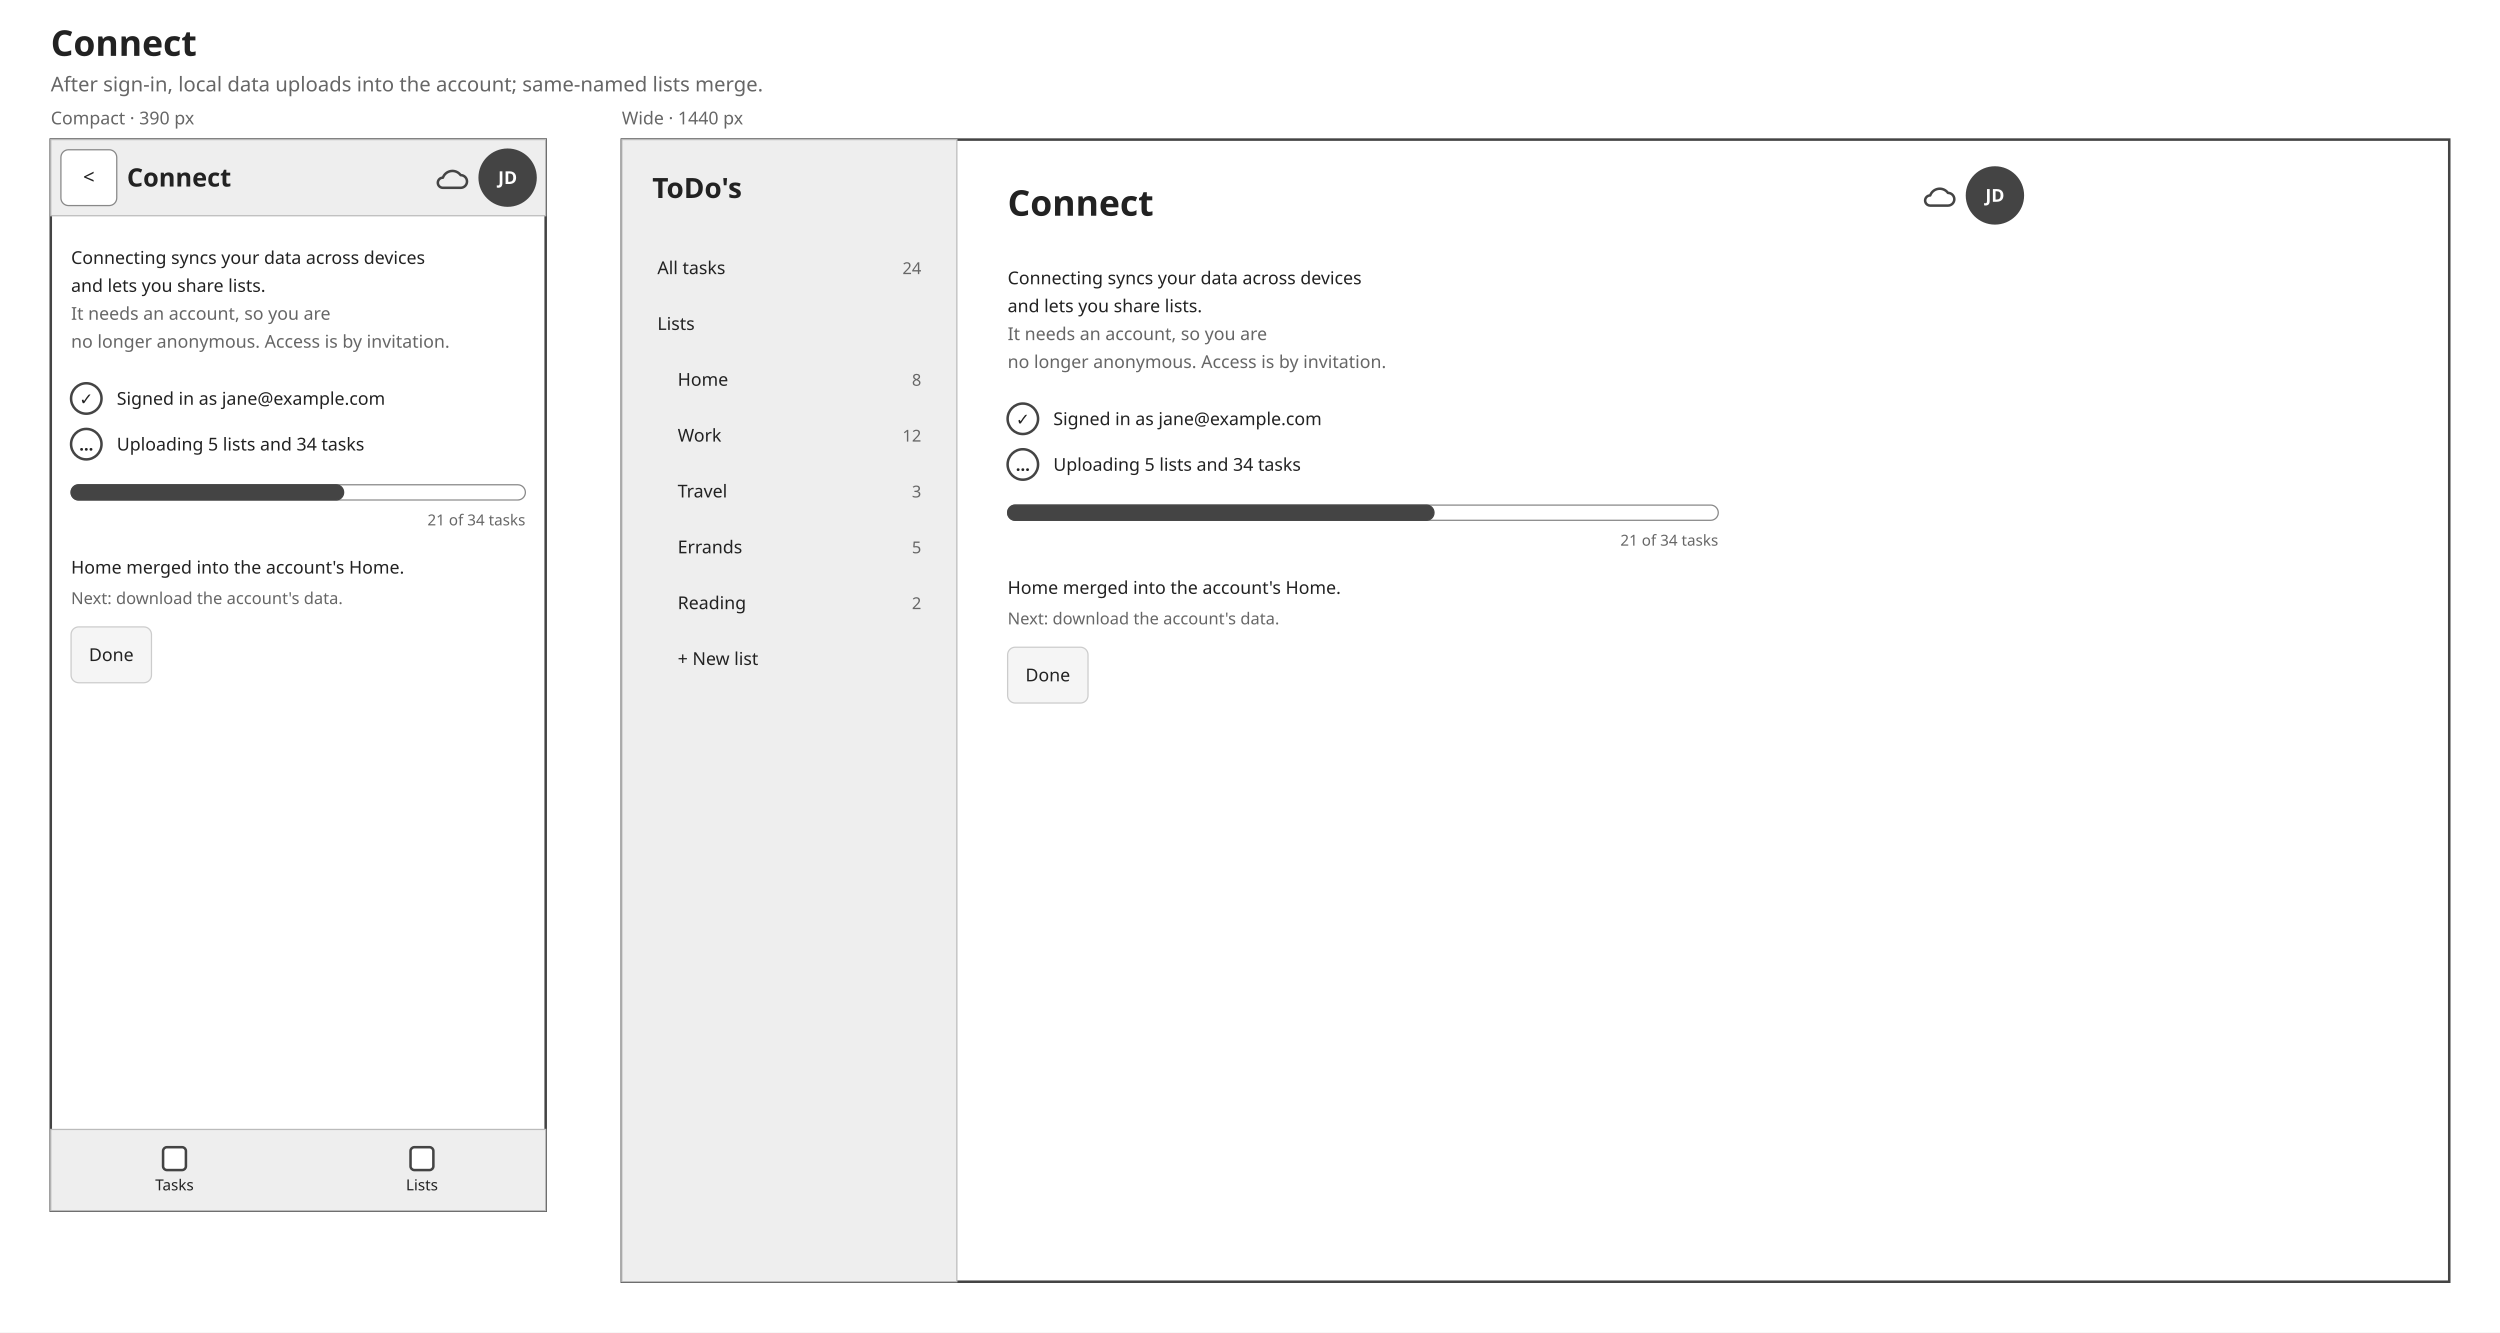
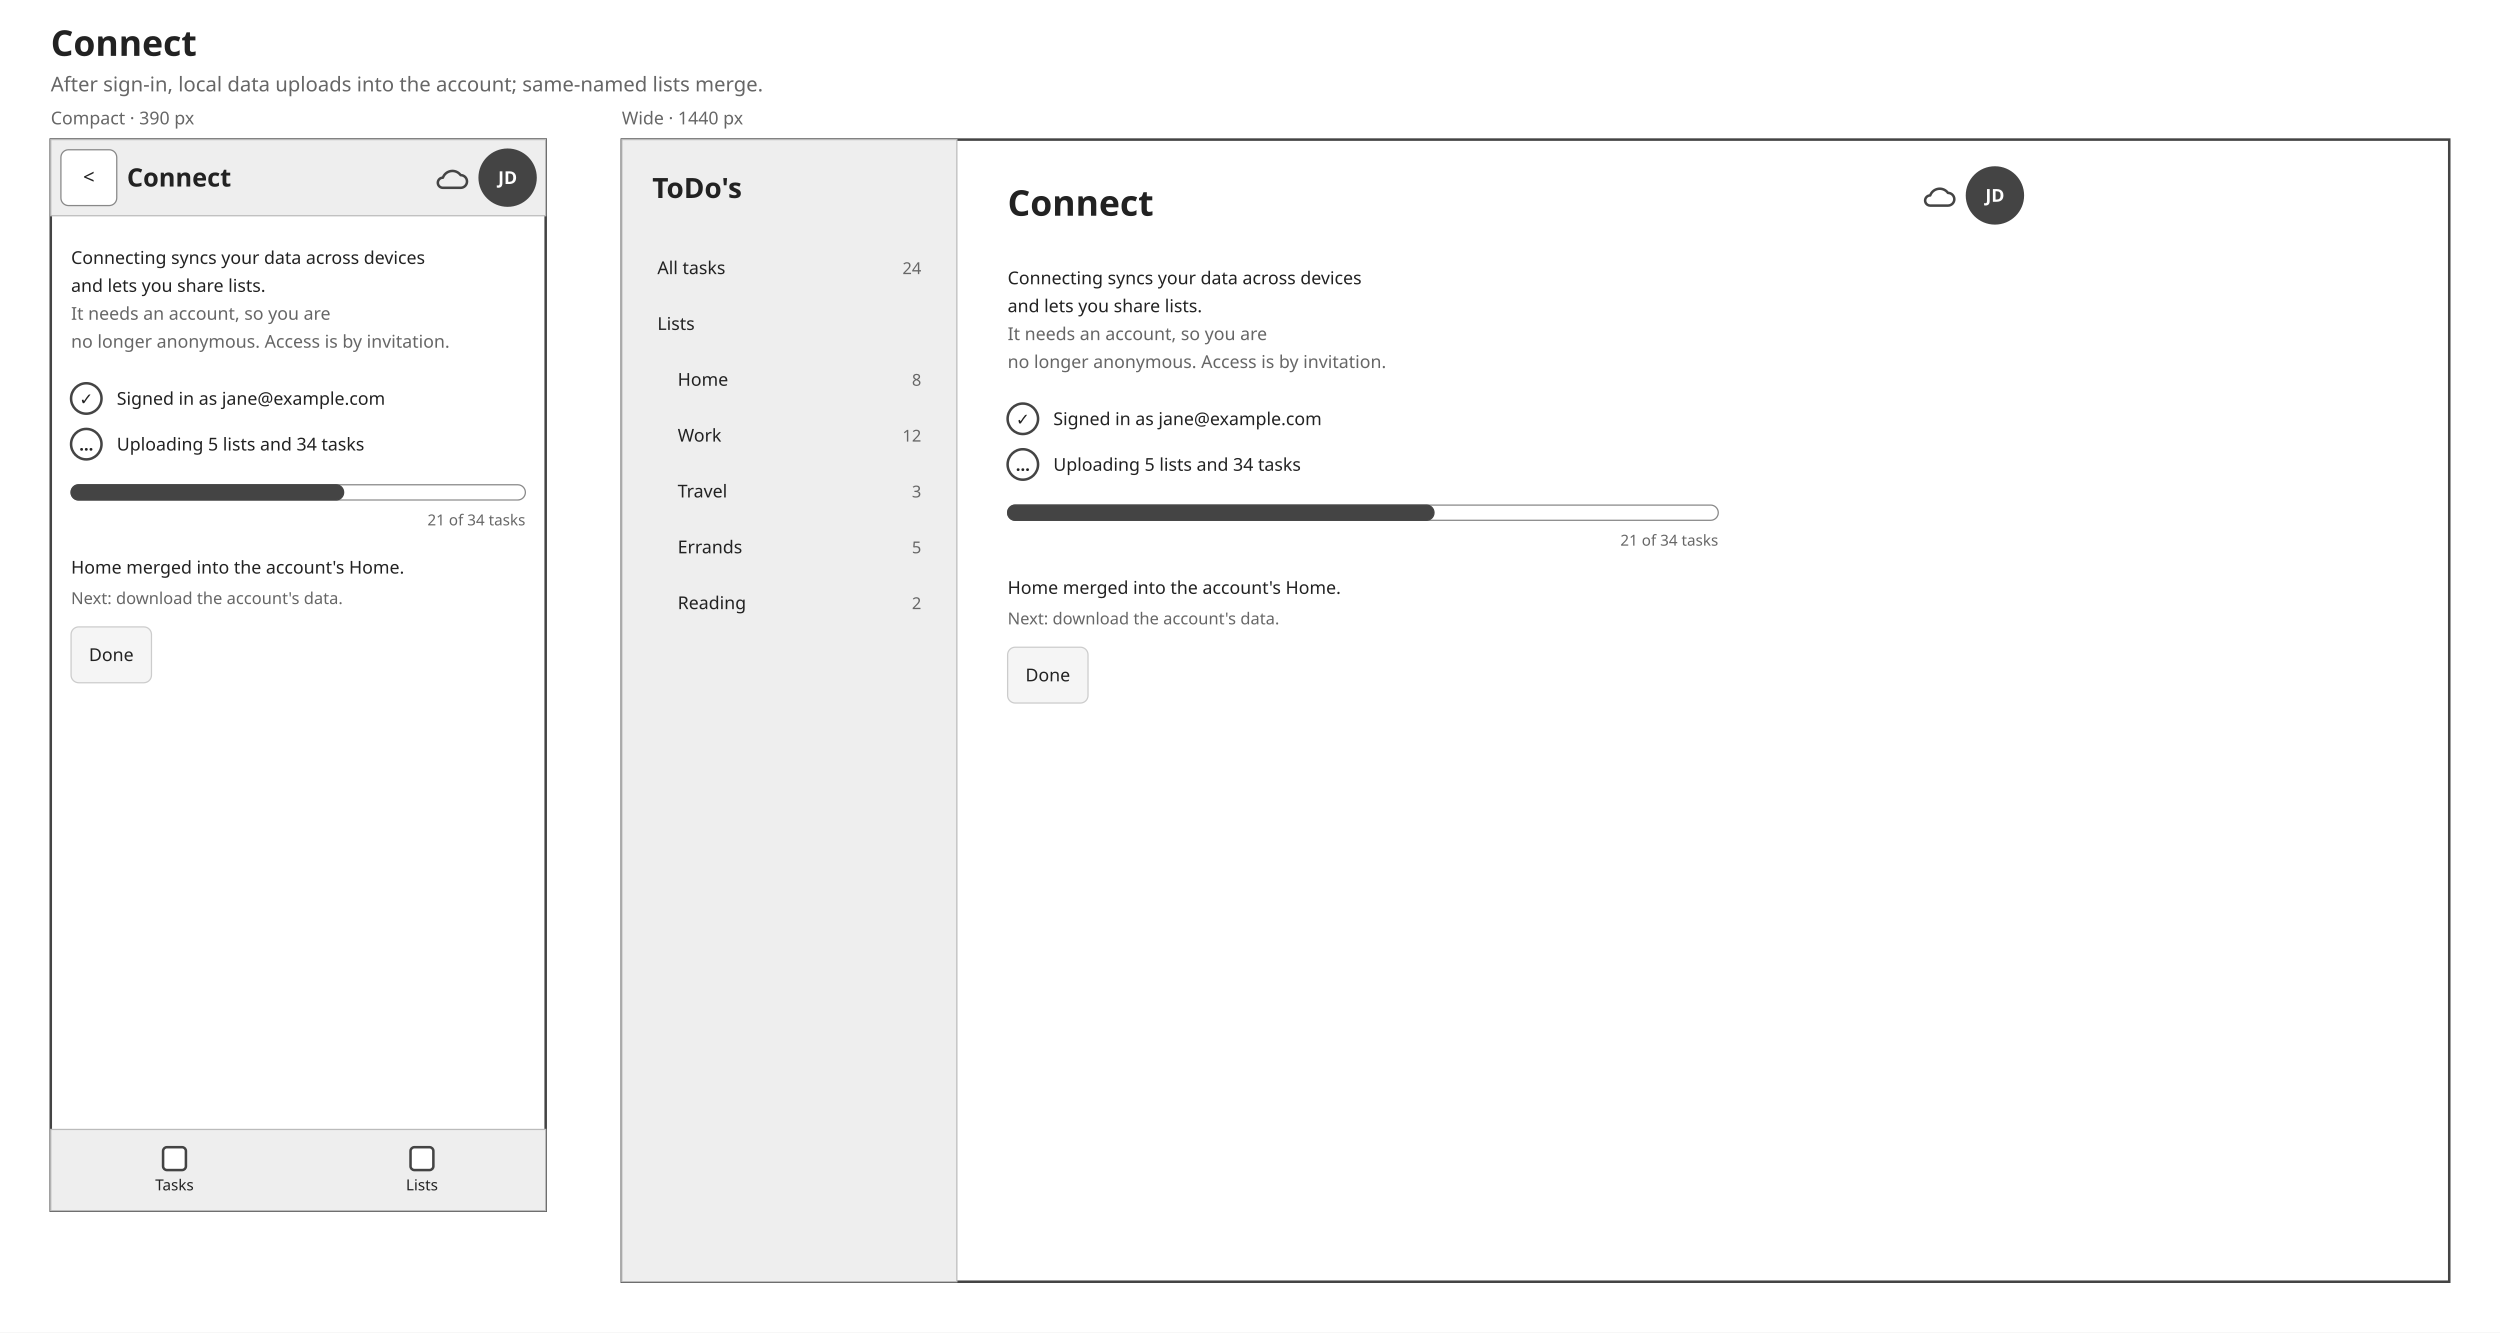
<svg xmlns="http://www.w3.org/2000/svg" width="1970" height="1050" viewBox="0 0 1970 1050">
  <style>
text { font-family: sans-serif; fill: #222222; }
.muted { fill: #666666; }
.on-primary { fill: #ffffff; }
.bold { font-weight: bold; }
rect.frame { fill: #ffffff; stroke: #444444; stroke-width: 2; }
.bar { fill: #eeeeee; stroke: #bbbbbb; }
.box { fill: #f5f5f5; stroke: #bbbbbb; }
.control { fill: #ffffff; stroke: #888888; }
.disabled { fill: #f5f5f5; stroke: #cccccc; }
.primary { fill: #444444; stroke: #444444; }
.selected { fill: #dddddd; stroke: #999999; }
.chip { fill: #eeeeee; stroke: #cccccc; }
.signal { fill: #ffffff; stroke: #222222; stroke-width: 2; }
.scrim { fill: #888888; fill-opacity: 0.5; }
.rule { stroke: #cccccc; }
.drop { stroke: #222222; stroke-width: 3; }
.icon { fill: #ffffff; stroke: #444444; stroke-width: 2; }
.icon-fill { fill: #444444; stroke: #444444; stroke-width: 2; }
.icon-mark { fill: none; stroke: #ffffff; stroke-width: 2; }
.icon-line { stroke: #444444; stroke-width: 2; }
.icon-line-open { fill: none; stroke: #444444; stroke-width: 2; stroke-linecap: round; stroke-linejoin: round; }
  </style>
  <rect x="0" y="0" width="1970" height="1050" fill="#ffffff" />
  <text x="40" y="44" font-size="28" class="bold">Connect</text>
  <text x="40" y="72" font-size="16" class="muted">After sign-in, local data uploads into the account; same-named lists merge.</text>
  <text x="40" y="98" font-size="14" class="muted">Compact · 390 px</text>
  <text x="490" y="98" font-size="14" class="muted">Wide · 1440 px</text>
  <g class="frame" data-width="390" data-height="844" transform="translate(40 110)">
    <rect x="0" y="0" width="390" height="844" rx="0" class="frame" />
    <rect x="0" y="0" width="390" height="60" rx="0" class="bar" />
    <rect x="8" y="8" width="44" height="44" rx="6" class="control" />
    <text x="30" y="35" font-size="16" text-anchor="middle">&lt;</text>
    <circle cx="360" cy="30" r="22" class="icon-fill" />
    <text x="360" y="35" font-size="14" class="on-primary bold" text-anchor="middle">JD</text>
    <path d="M 309 38 H 323 A 5 5 0 0 0 323 28 A 8 8 0 0 0 309 30 A 4 4 0 0 0 309 38 Z" class="icon-line-open" />
    <text x="60" y="37" font-size="20" class="bold">Connect</text>
    <text x="16" y="98" font-size="14">Connecting syncs your data across devices</text>
    <text x="16" y="120" font-size="14">and lets you share lists.</text>
    <text x="16" y="142" font-size="14" class="muted">It needs an account, so you are</text>
    <text x="16" y="164" font-size="14" class="muted">no longer anonymous. Access is by invitation.</text>
    <circle cx="28" cy="204" r="12" class="icon" />
    <text x="28" y="209" font-size="13" class="bold" text-anchor="middle">✓</text>
    <text x="52" y="209" font-size="14">Signed in as jane@example.com</text>
    <circle cx="28" cy="240" r="12" class="icon" />
    <text x="28" y="245" font-size="13" class="bold" text-anchor="middle">…</text>
    <text x="52" y="245" font-size="14">Uploading 5 lists and 34 tasks</text>
    <rect x="16" y="272" width="358" height="12" rx="6" class="control" />
    <rect x="16" y="272" width="214.8" height="12" rx="6" class="primary" />
    <text x="374" y="304" font-size="12" class="muted" text-anchor="end">21 of 34 tasks</text>
    <text x="16" y="342" font-size="14">Home merged into the account's Home.</text>
    <text x="16" y="366" font-size="13" class="muted">Next: download the account's data.</text>
    <rect x="16" y="384" width="63.36" height="44" rx="6" class="disabled" />
    <text x="47.68" y="410.9" font-size="14" text-anchor="middle">Done</text>
    <rect x="0" y="780" width="390" height="64" rx="0" class="bar" />
    <rect x="88.5" y="794" width="18" height="18" rx="3" class="icon" />
    <text x="97.5" y="828" font-size="12" text-anchor="middle">Tasks</text>
    <rect x="283.5" y="794" width="18" height="18" rx="3" class="icon" />
    <text x="292.5" y="828" font-size="12" text-anchor="middle">Lists</text>
  </g>
  <g class="frame" data-width="1440" data-height="900" transform="translate(490 110)">
    <rect x="0" y="0" width="1440" height="900" rx="0" class="frame" />
    <rect x="0" y="0" width="264" height="900" rx="0" class="bar" />
    <text x="24" y="46" font-size="22" class="bold">ToDo's</text>
    <text x="28" y="106" font-size="14">All tasks</text>
    <text x="236" y="106" font-size="13" class="muted" text-anchor="end">24</text>
    <text x="28" y="150" font-size="14">Lists</text>
    <text x="44" y="194" font-size="14">Home</text>
    <text x="236" y="194" font-size="13" class="muted" text-anchor="end">8</text>
    <text x="44" y="238" font-size="14">Work</text>
    <text x="236" y="238" font-size="13" class="muted" text-anchor="end">12</text>
    <text x="44" y="282" font-size="14">Travel</text>
    <text x="236" y="282" font-size="13" class="muted" text-anchor="end">3</text>
    <text x="44" y="326" font-size="14">Errands</text>
    <text x="236" y="326" font-size="13" class="muted" text-anchor="end">5</text>
    <text x="44" y="370" font-size="14">Reading</text>
    <text x="236" y="370" font-size="13" class="muted" text-anchor="end">2</text>
-     <text x="44" y="414" font-size="14">+ New list</text>
    <circle cx="1082" cy="44" r="22" class="icon-fill" />
    <text x="1082" y="49" font-size="14" class="on-primary bold" text-anchor="middle">JD</text>
    <path d="M 1031 52 H 1045 A 5 5 0 0 0 1045 42 A 8 8 0 0 0 1031 44 A 4 4 0 0 0 1031 52 Z" class="icon-line-open" />
    <text x="304" y="60" font-size="28" class="bold">Connect</text>
    <text x="304" y="114" font-size="14">Connecting syncs your data across devices</text>
    <text x="304" y="136" font-size="14">and lets you share lists.</text>
    <text x="304" y="158" font-size="14" class="muted">It needs an account, so you are</text>
    <text x="304" y="180" font-size="14" class="muted">no longer anonymous. Access is by invitation.</text>
    <circle cx="316" cy="220" r="12" class="icon" />
    <text x="316" y="225" font-size="13" class="bold" text-anchor="middle">✓</text>
    <text x="340" y="225" font-size="14">Signed in as jane@example.com</text>
    <circle cx="316" cy="256" r="12" class="icon" />
    <text x="316" y="261" font-size="13" class="bold" text-anchor="middle">…</text>
    <text x="340" y="261" font-size="14">Uploading 5 lists and 34 tasks</text>
    <rect x="304" y="288" width="560" height="12" rx="6" class="control" />
    <rect x="304" y="288" width="336" height="12" rx="6" class="primary" />
    <text x="864" y="320" font-size="12" class="muted" text-anchor="end">21 of 34 tasks</text>
    <text x="304" y="358" font-size="14">Home merged into the account's Home.</text>
    <text x="304" y="382" font-size="13" class="muted">Next: download the account's data.</text>
    <rect x="304" y="400" width="63.36" height="44" rx="6" class="disabled" />
    <text x="335.68" y="426.9" font-size="14" text-anchor="middle">Done</text>
  </g>
</svg>
